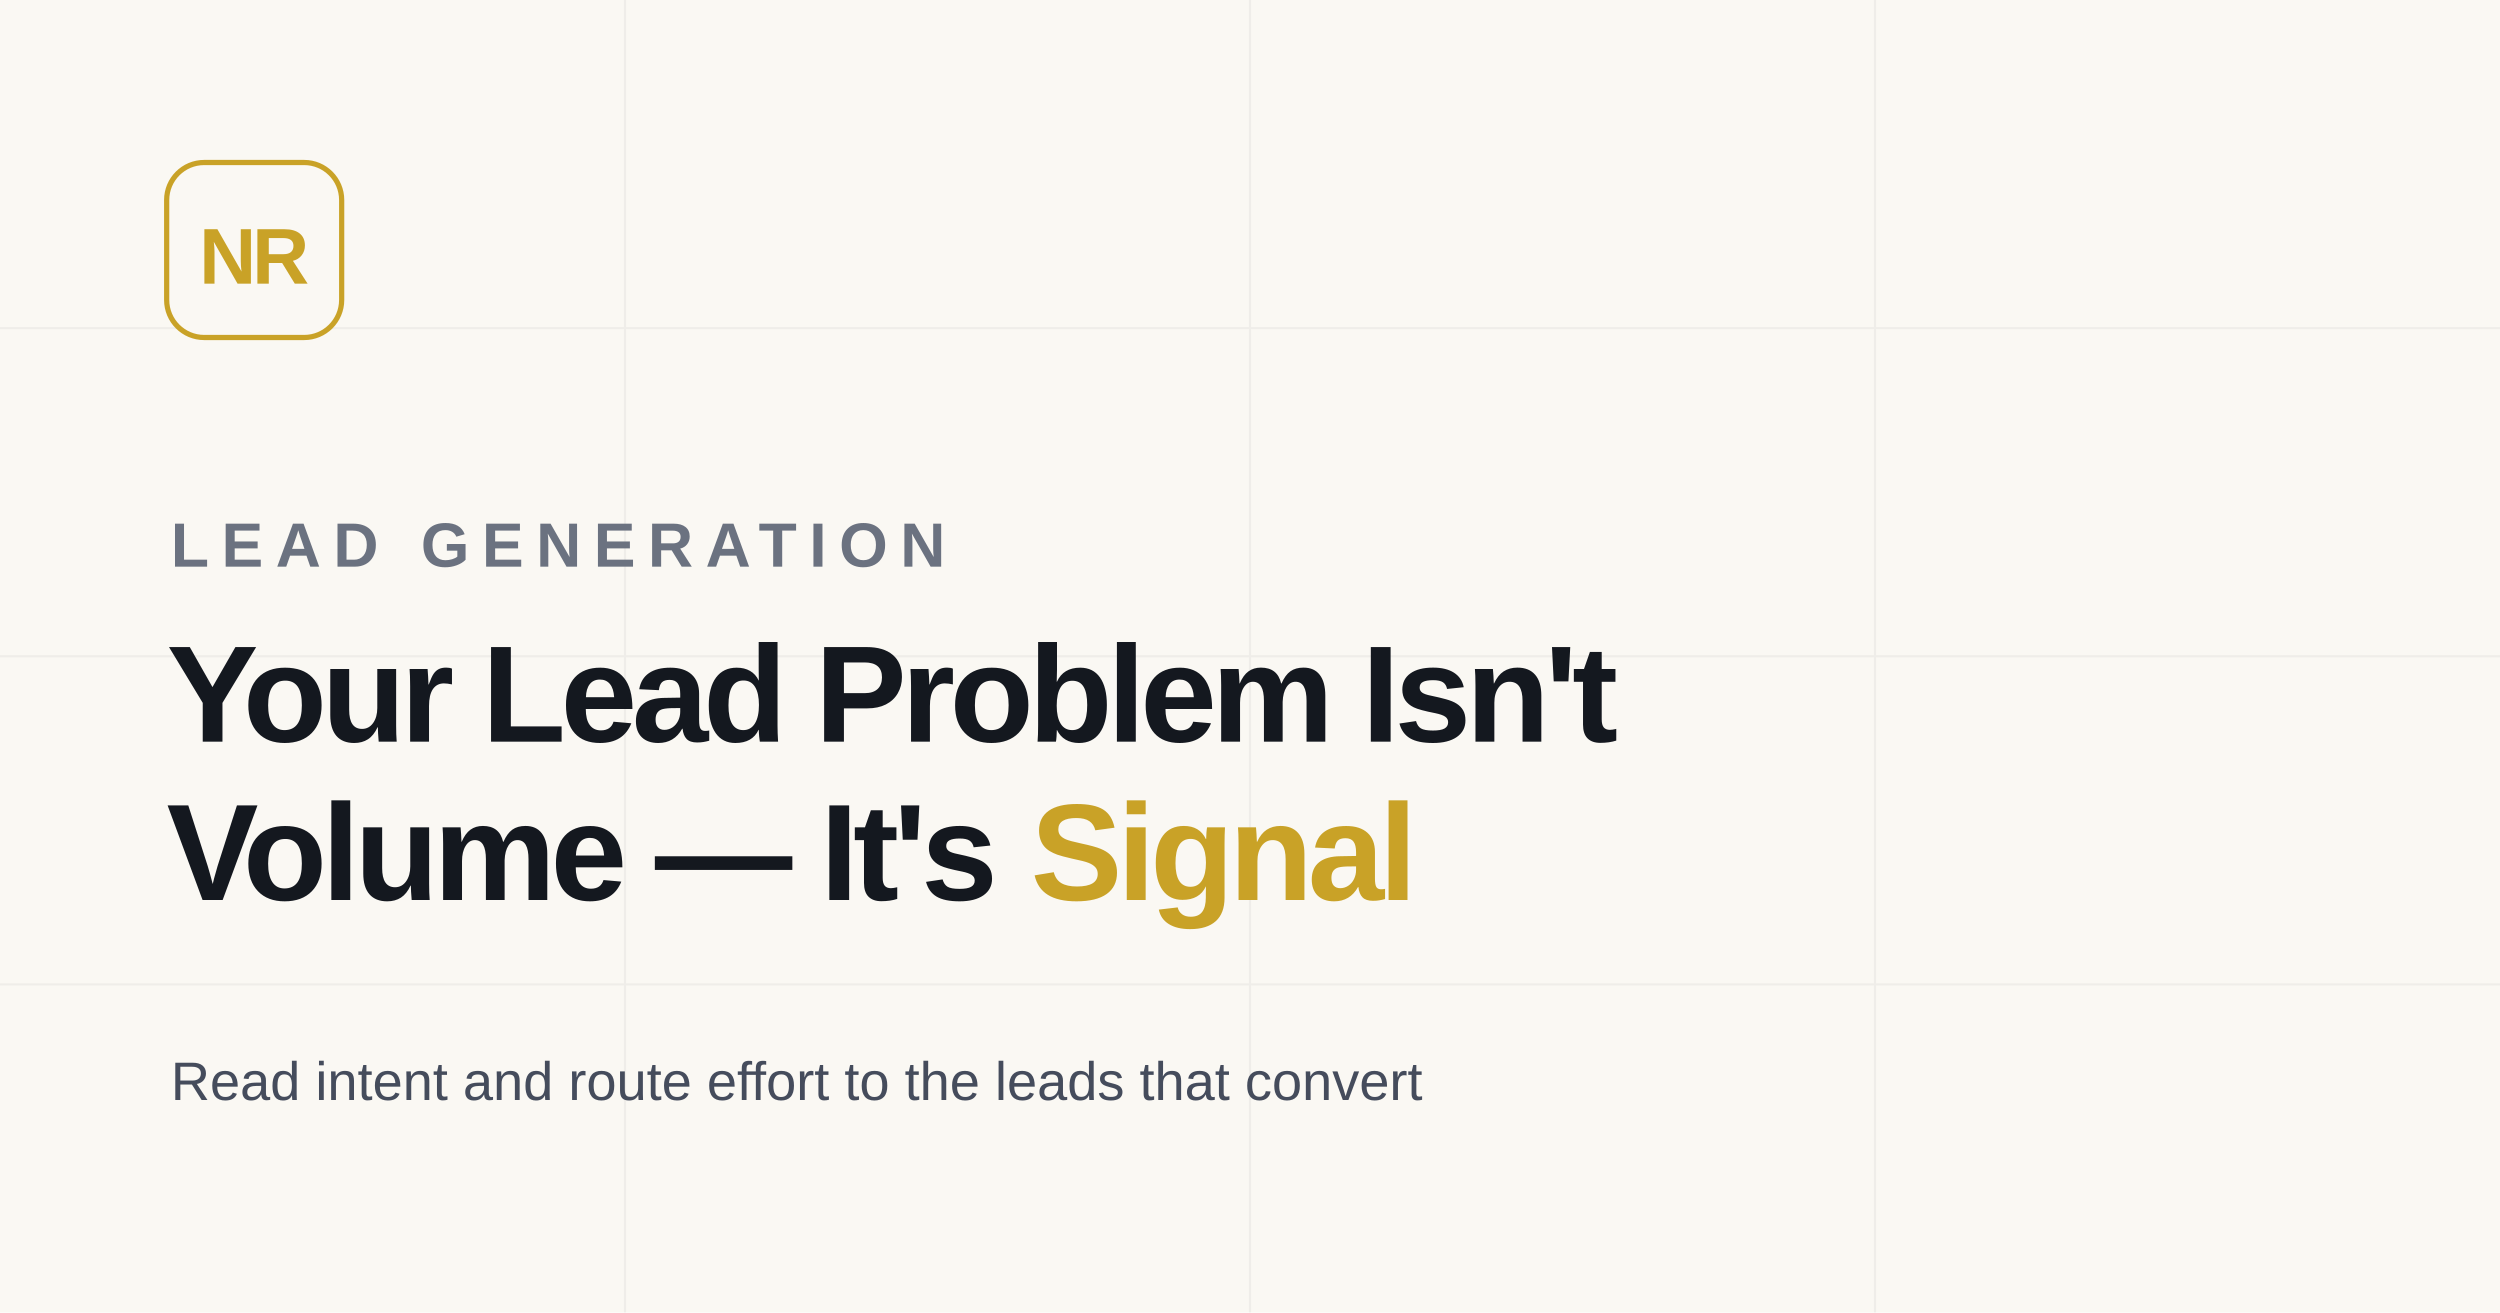
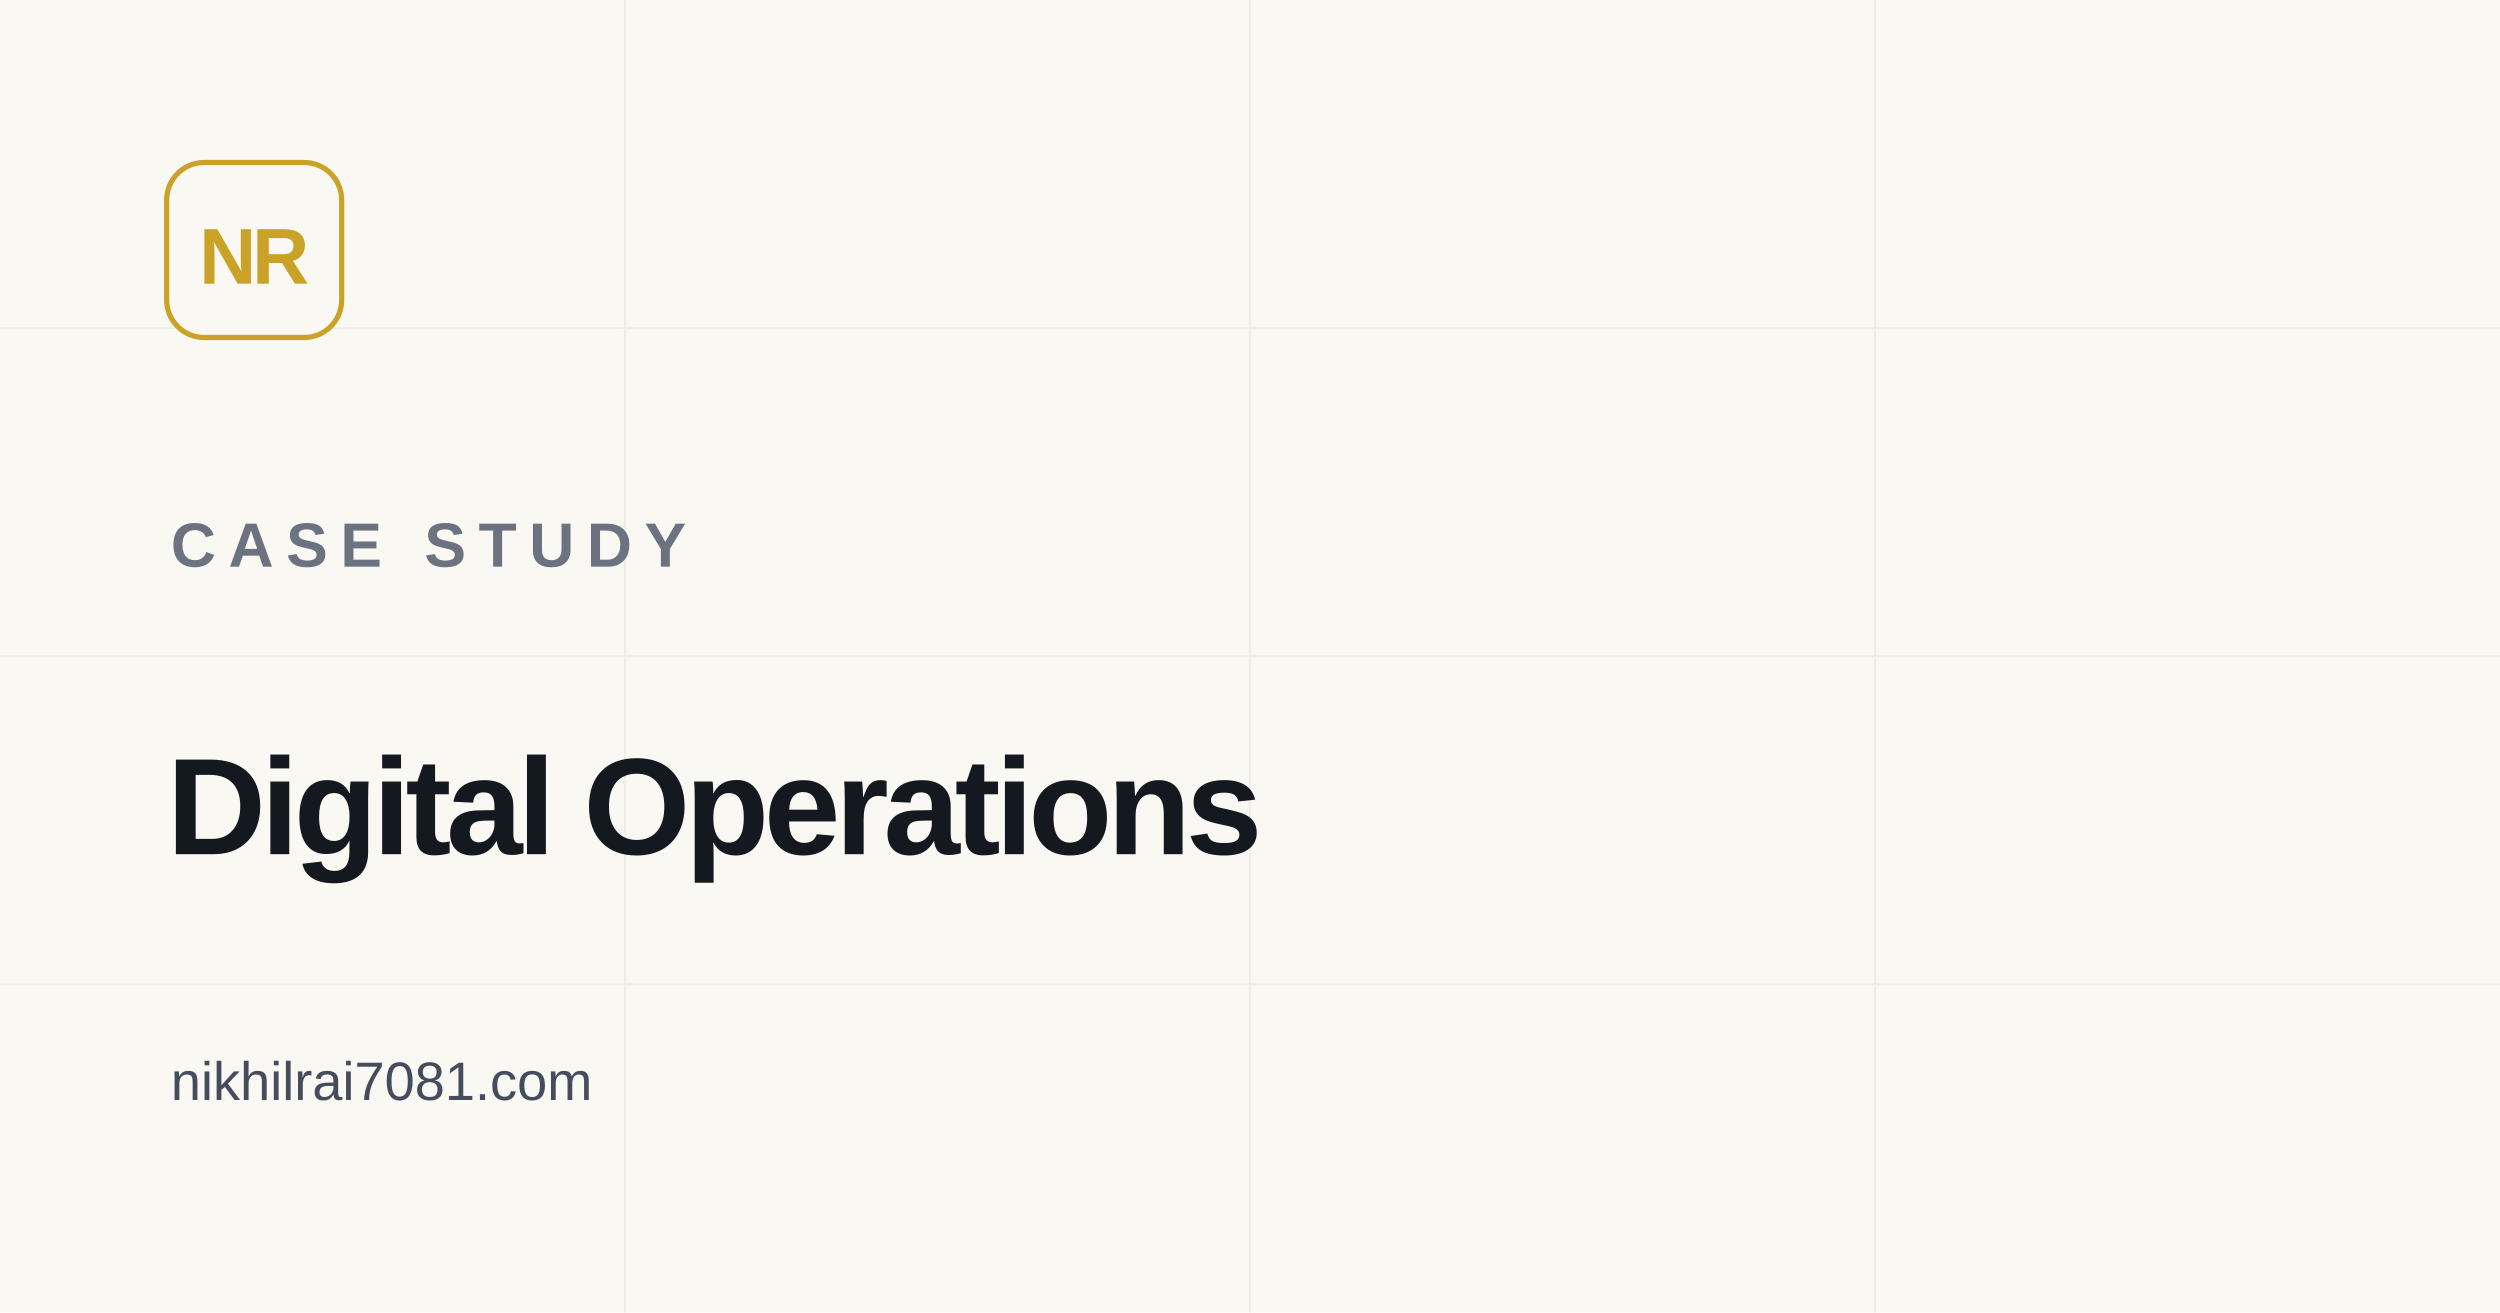
<svg xmlns="http://www.w3.org/2000/svg" viewBox="0 0 1200 630" width="1200" height="630">
  <defs>
    <radialGradient id="glow" cx="0" cy="0" r="1" gradientTransform="translate(1120 70) scale(560)">
      <stop offset="0" stop-color="#c9a227" stop-opacity=".16" />
      <stop offset="1" stop-color="#c9a227" stop-opacity="0" />
    </radialGradient>
  </defs>
  <rect width="1200" height="630" fill="#faf8f3" />
  <rect width="1200" height="630" fill="url(#glow)" />
  <g fill="none" stroke="#14181f" stroke-opacity=".05">
    <path d="M0 157.5H1200M0 315H1200M0 472.5H1200M300 0V630M600 0V630M900 0V630" />
  </g>
  <rect x="80" y="78" width="84" height="84" rx="18" fill="#faf8f3" stroke="#c9a227" stroke-width="2.5" />
  <text x="122" y="123" font-family="'Poppins','Segoe UI',Arial,sans-serif" font-size="38" font-weight="800" letter-spacing="-2" fill="#c9a227" text-anchor="middle" dominant-baseline="central">NR</text>
-   <text x="82" y="272" font-family="'Poppins','Segoe UI',Arial,sans-serif" font-size="30" font-weight="700" letter-spacing="6" fill="#6b7280">LEAD GENERATION</text>
-   <g font-family="'Poppins','Segoe UI',Arial,sans-serif" font-size="66" font-weight="800" letter-spacing="-2.5">
-     <text x="80" y="356" fill="#14181f">Your Lead Problem Isn't</text>
-     <text x="80" y="432" fill="#14181f">Volume — It's <tspan fill="#c9a227">Signal</tspan>
-     </text>
-   </g>
-   <text x="82" y="528" font-family="'Poppins','Segoe UI',Arial,sans-serif" font-size="26" font-weight="500" fill="#454c5c">Read intent and route effort to the leads that convert</text>
+   <text x="82" y="272" font-family="'Poppins','Segoe UI',Arial,sans-serif" font-size="30" font-weight="700" letter-spacing="6" fill="#6b7280">CASE STUDY</text>
+   <text x="80" y="410" font-family="'Poppins','Segoe UI',Arial,sans-serif" font-size="66" font-weight="800" letter-spacing="-2.5" fill="#14181f">Digital Operations</text>
+   <text x="82" y="528" font-family="'Poppins','Segoe UI',Arial,sans-serif" font-size="26" font-weight="500" fill="#454c5c">nikhilrai7081.com</text>
</svg>
